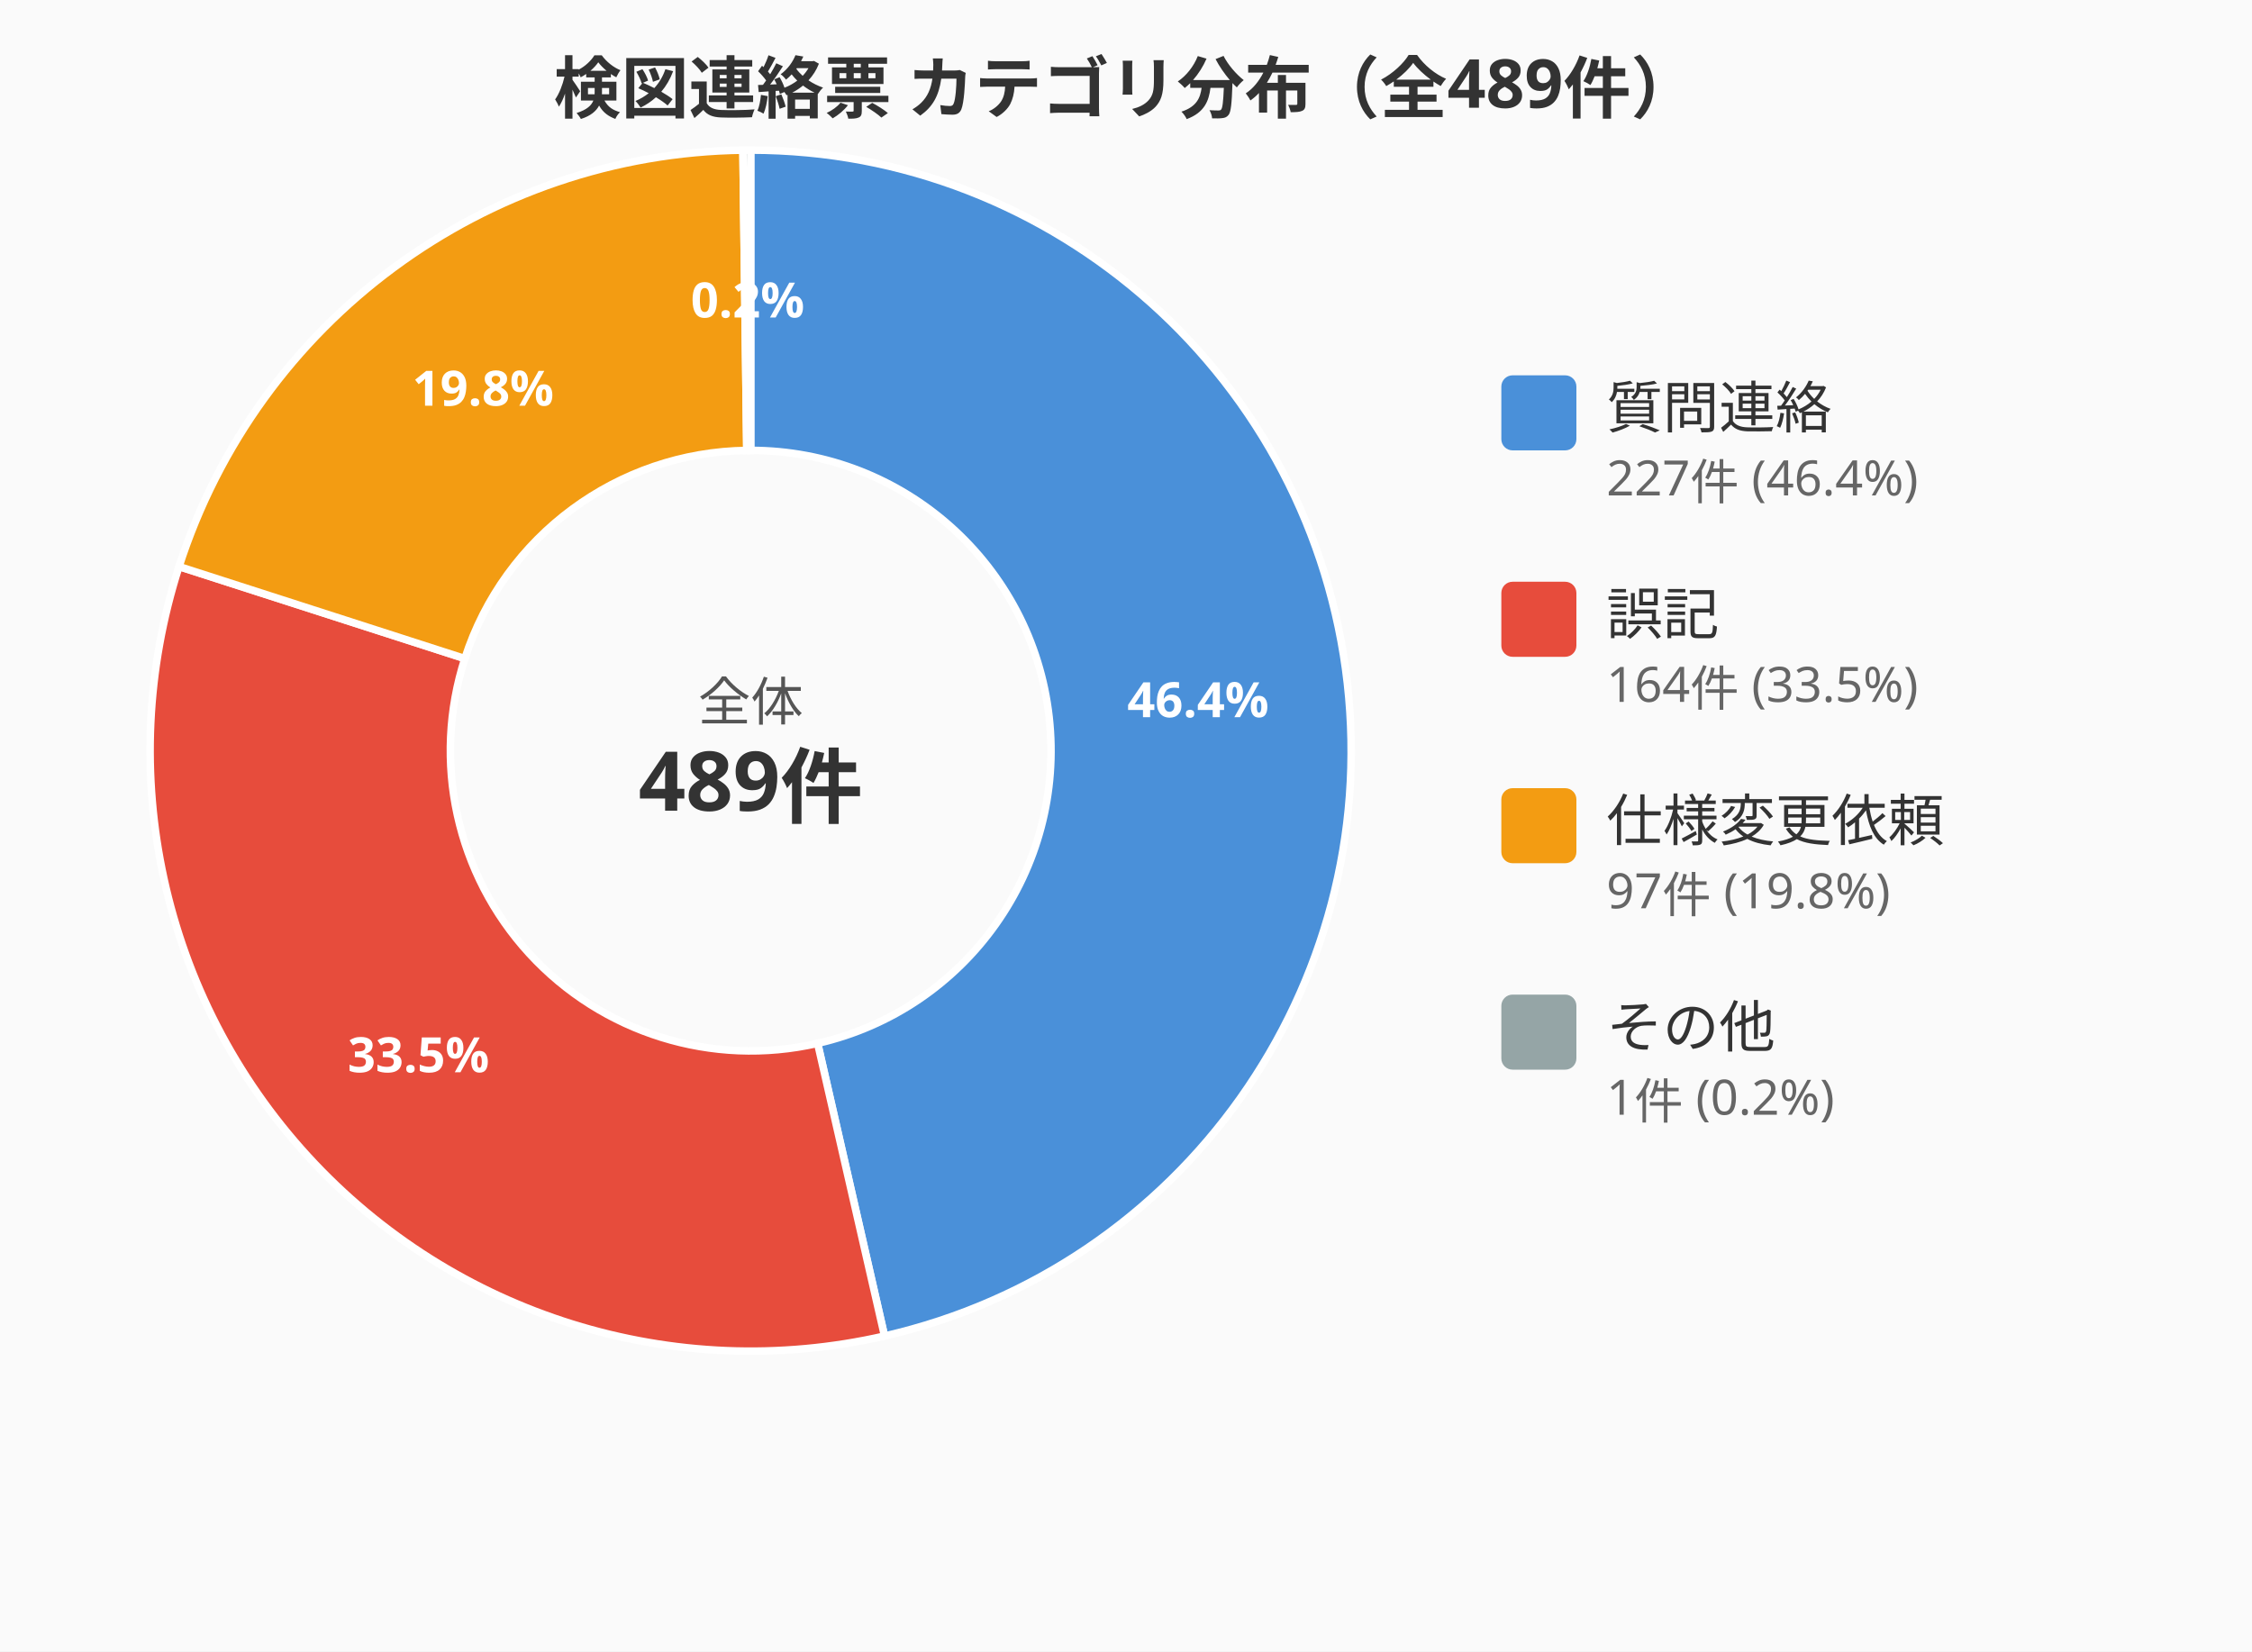
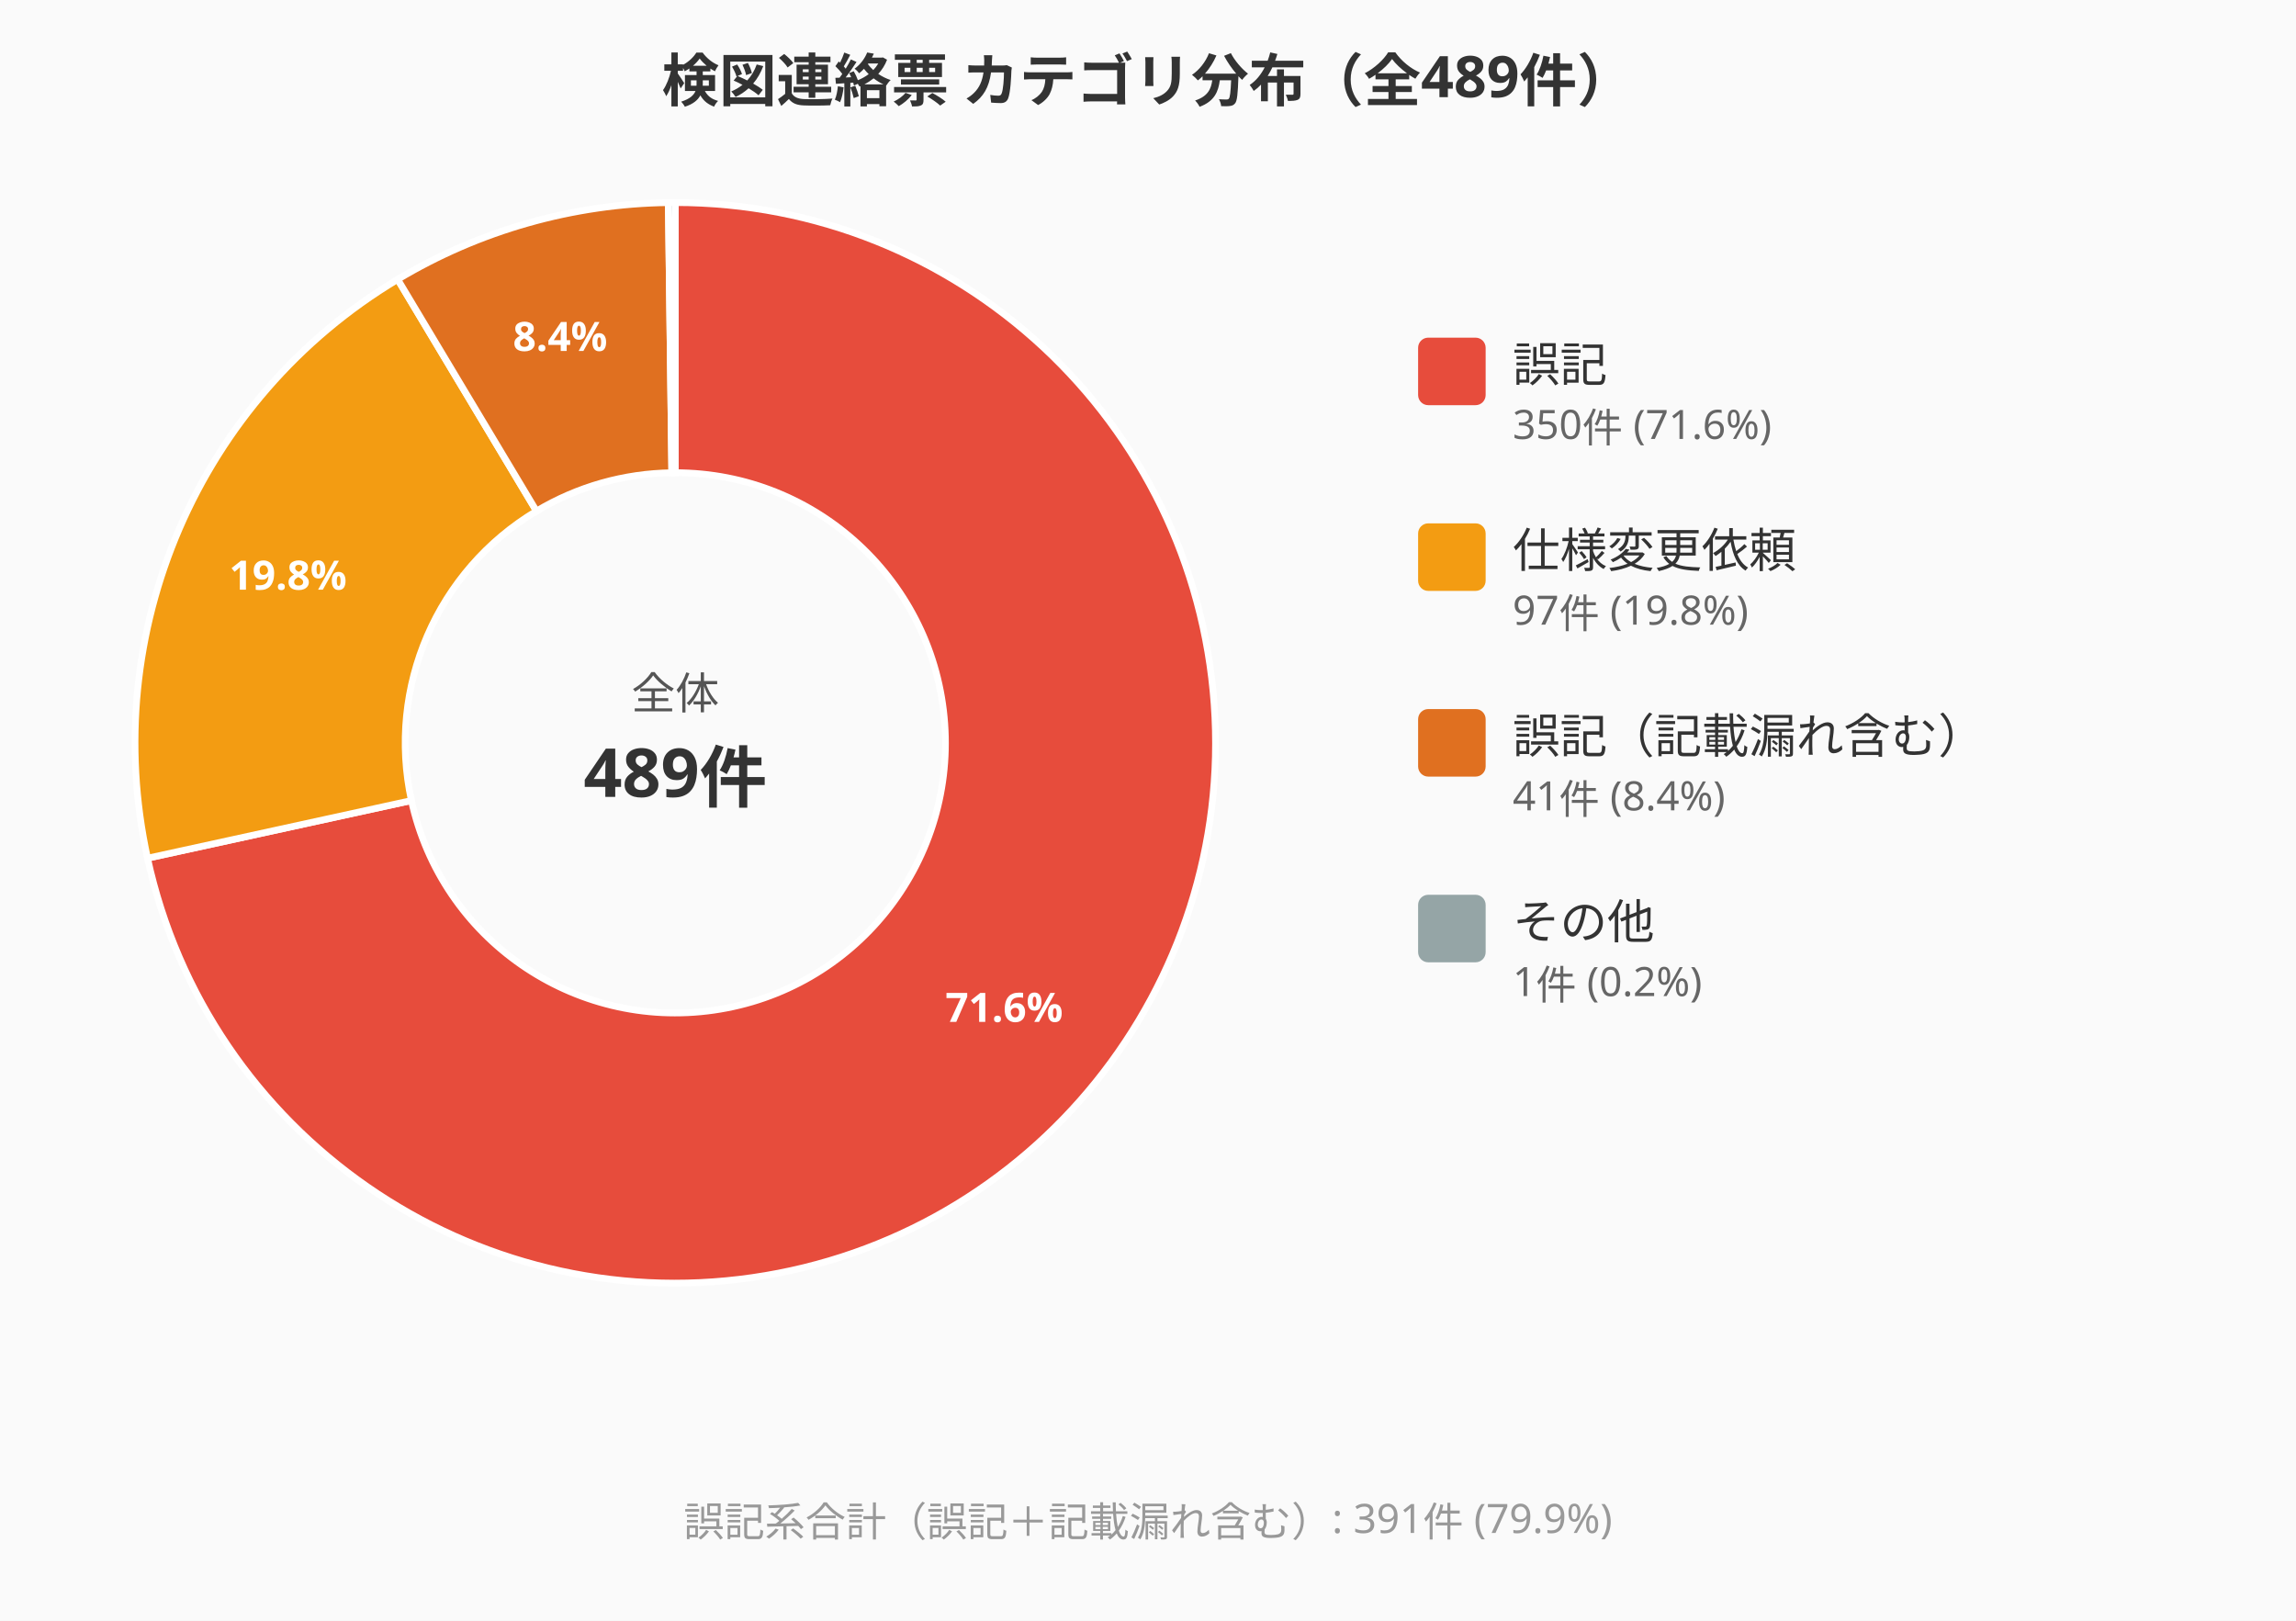
- <svg xmlns="http://www.w3.org/2000/svg" width="600" height="440" font-family="sans-serif">
-   <rect width="600" height="440" fill="#FAFAFA" />
-   <text x="300" y="30" text-anchor="middle" font-size="18" font-weight="bold" fill="#333">検図連絡票 カテゴリ分布（全489件）</text>
-   <path d="M 200.00,40.00 A 160,160 0 0,1 235.67,355.97 L 217.84,277.99 A 80,80 0 0,0 200.00,120.00 Z" fill="#4A90D9" stroke="white" stroke-width="2" />
-   <text x="319.2" y="186.5" text-anchor="middle" dominant-baseline="middle" font-size="13" font-weight="bold" fill="white">46.4%</text>
-   <path d="M 235.67,355.97 A 160,160 0 0,1 47.70,150.95 L 123.85,175.47 A 80,80 0 0,0 217.84,277.99 Z" fill="#E74C3C" stroke="white" stroke-width="2" />
-   <text x="111.5" y="281.1" text-anchor="middle" dominant-baseline="middle" font-size="13" font-weight="bold" fill="white">33.5%</text>
-   <path d="M 47.70,150.95 A 160,160 0 0,1 197.94,40.01 L 198.97,120.01 A 80,80 0 0,0 123.85,175.47 Z" fill="#F39C12" stroke="white" stroke-width="2" />
-   <text x="128.7" y="103.5" text-anchor="middle" dominant-baseline="middle" font-size="13" font-weight="bold" fill="white">19.8%</text>
-   <path d="M 197.94,40.01 A 160,160 0 0,1 200.00,40.00 L 200.00,120.00 A 80,80 0 0,0 198.97,120.01 Z" fill="#95A5A6" stroke="white" stroke-width="2" />
-   <text x="199.2" y="80.0" text-anchor="middle" dominant-baseline="middle" font-size="13" font-weight="bold" fill="white">0.2%</text>
-   <text x="200" y="192" text-anchor="middle" font-size="14" fill="#555">全体</text>
-   <text x="200" y="216" text-anchor="middle" font-size="22" font-weight="bold" fill="#333">489件</text>
-   <rect x="400" y="100" width="20" height="20" fill="#4A90D9" rx="3" />
-   <text x="428" y="114" font-size="15" fill="#333">質問連絡</text>
-   <text x="428" y="132" font-size="13" fill="#666">227件 (46.4%)</text>
-   <rect x="400" y="155" width="20" height="20" fill="#E74C3C" rx="3" />
-   <text x="428" y="169" font-size="15" fill="#333">誤記</text>
-   <text x="428" y="187" font-size="13" fill="#666">164件 (33.5%)</text>
-   <rect x="400" y="210" width="20" height="20" fill="#F39C12" rx="3" />
-   <text x="428" y="224" font-size="15" fill="#333">仕様変更依頼</text>
-   <text x="428" y="242" font-size="13" fill="#666">97件 (19.8%)</text>
-   <rect x="400" y="265" width="20" height="20" fill="#95A5A6" rx="3" />
-   <text x="428" y="279" font-size="15" fill="#333">その他</text>
-   <text x="428" y="297" font-size="13" fill="#666">1件 (0.2%)</text>
+ <svg xmlns="http://www.w3.org/2000/svg" width="680" height="480" font-family="Meiryo,Yu Gothic,sans-serif">
+   <rect width="680" height="480" fill="#FAFAFA" />
+   <text x="340" y="30" text-anchor="middle" font-size="17" font-weight="bold" fill="#333">検図連絡票 カテゴリ分布（全489件）</text>
+   <path d="M 200.00,60.00 A 160,160 0 1,1 43.69,254.17 L 121.85,237.09 A 80,80 0 1,0 200.00,140.00 Z" fill="#E74C3C" stroke="white" stroke-width="2" />
+   <text x="297.4" y="298.4" text-anchor="middle" dominant-baseline="middle" font-size="12" font-weight="bold" fill="white">71.6%</text>
+   <path d="M 43.69,254.17 A 160,160 0 0,1 117.78,82.74 L 158.89,151.37 A 80,80 0 0,0 121.85,237.09 Z" fill="#F39C12" stroke="white" stroke-width="2" />
+   <text x="85.3" y="170.4" text-anchor="middle" dominant-baseline="middle" font-size="12" font-weight="bold" fill="white">19.8%</text>
+   <path d="M 117.78,82.74 A 160,160 0 0,1 197.94,60.01 L 198.97,140.01 A 80,80 0 0,0 158.89,151.37 Z" fill="#E07020" stroke="white" stroke-width="2" />
+   <text x="165.9" y="99.7" text-anchor="middle" dominant-baseline="middle" font-size="12" font-weight="bold" fill="white">8.4%</text>
+   <path d="M 197.94,60.01 A 160,160 0 0,1 200.00,60.00 L 200.00,140.00 A 80,80 0 0,0 198.97,140.01 Z" fill="#95A5A6" stroke="white" stroke-width="2" />
+   <text x="200" y="210" text-anchor="middle" font-size="13" fill="#555">全体</text>
+   <text x="200" y="236" text-anchor="middle" font-size="20" font-weight="bold" fill="#333">489件</text>
+   <rect x="420" y="100" width="20" height="20" fill="#E74C3C" rx="3" />
+   <text x="448" y="113" font-size="14" fill="#333">誤記</text>
+   <text x="448" y="130" font-size="12" fill="#666">350件 (71.6%)</text>
+   <rect x="420" y="155" width="20" height="20" fill="#F39C12" rx="3" />
+   <text x="448" y="168" font-size="14" fill="#333">仕様変更依頼</text>
+   <text x="448" y="185" font-size="12" fill="#666">97件 (19.8%)</text>
+   <rect x="420" y="210" width="20" height="20" fill="#E07020" rx="3" />
+   <text x="448" y="223" font-size="14" fill="#333">誤記（記載漏れ含む）</text>
+   <text x="448" y="240" font-size="12" fill="#666">41件 (8.4%)</text>
+   <rect x="420" y="265" width="20" height="20" fill="#95A5A6" rx="3" />
+   <text x="448" y="278" font-size="14" fill="#333">その他</text>
+   <text x="448" y="295" font-size="12" fill="#666">1件 (0.2%)</text>
+   <text x="340" y="455" text-anchor="middle" font-size="12" fill="#999">誤記系合計（誤記＋記載漏れ含む）: 391件 (79.9%)</text>
</svg>
